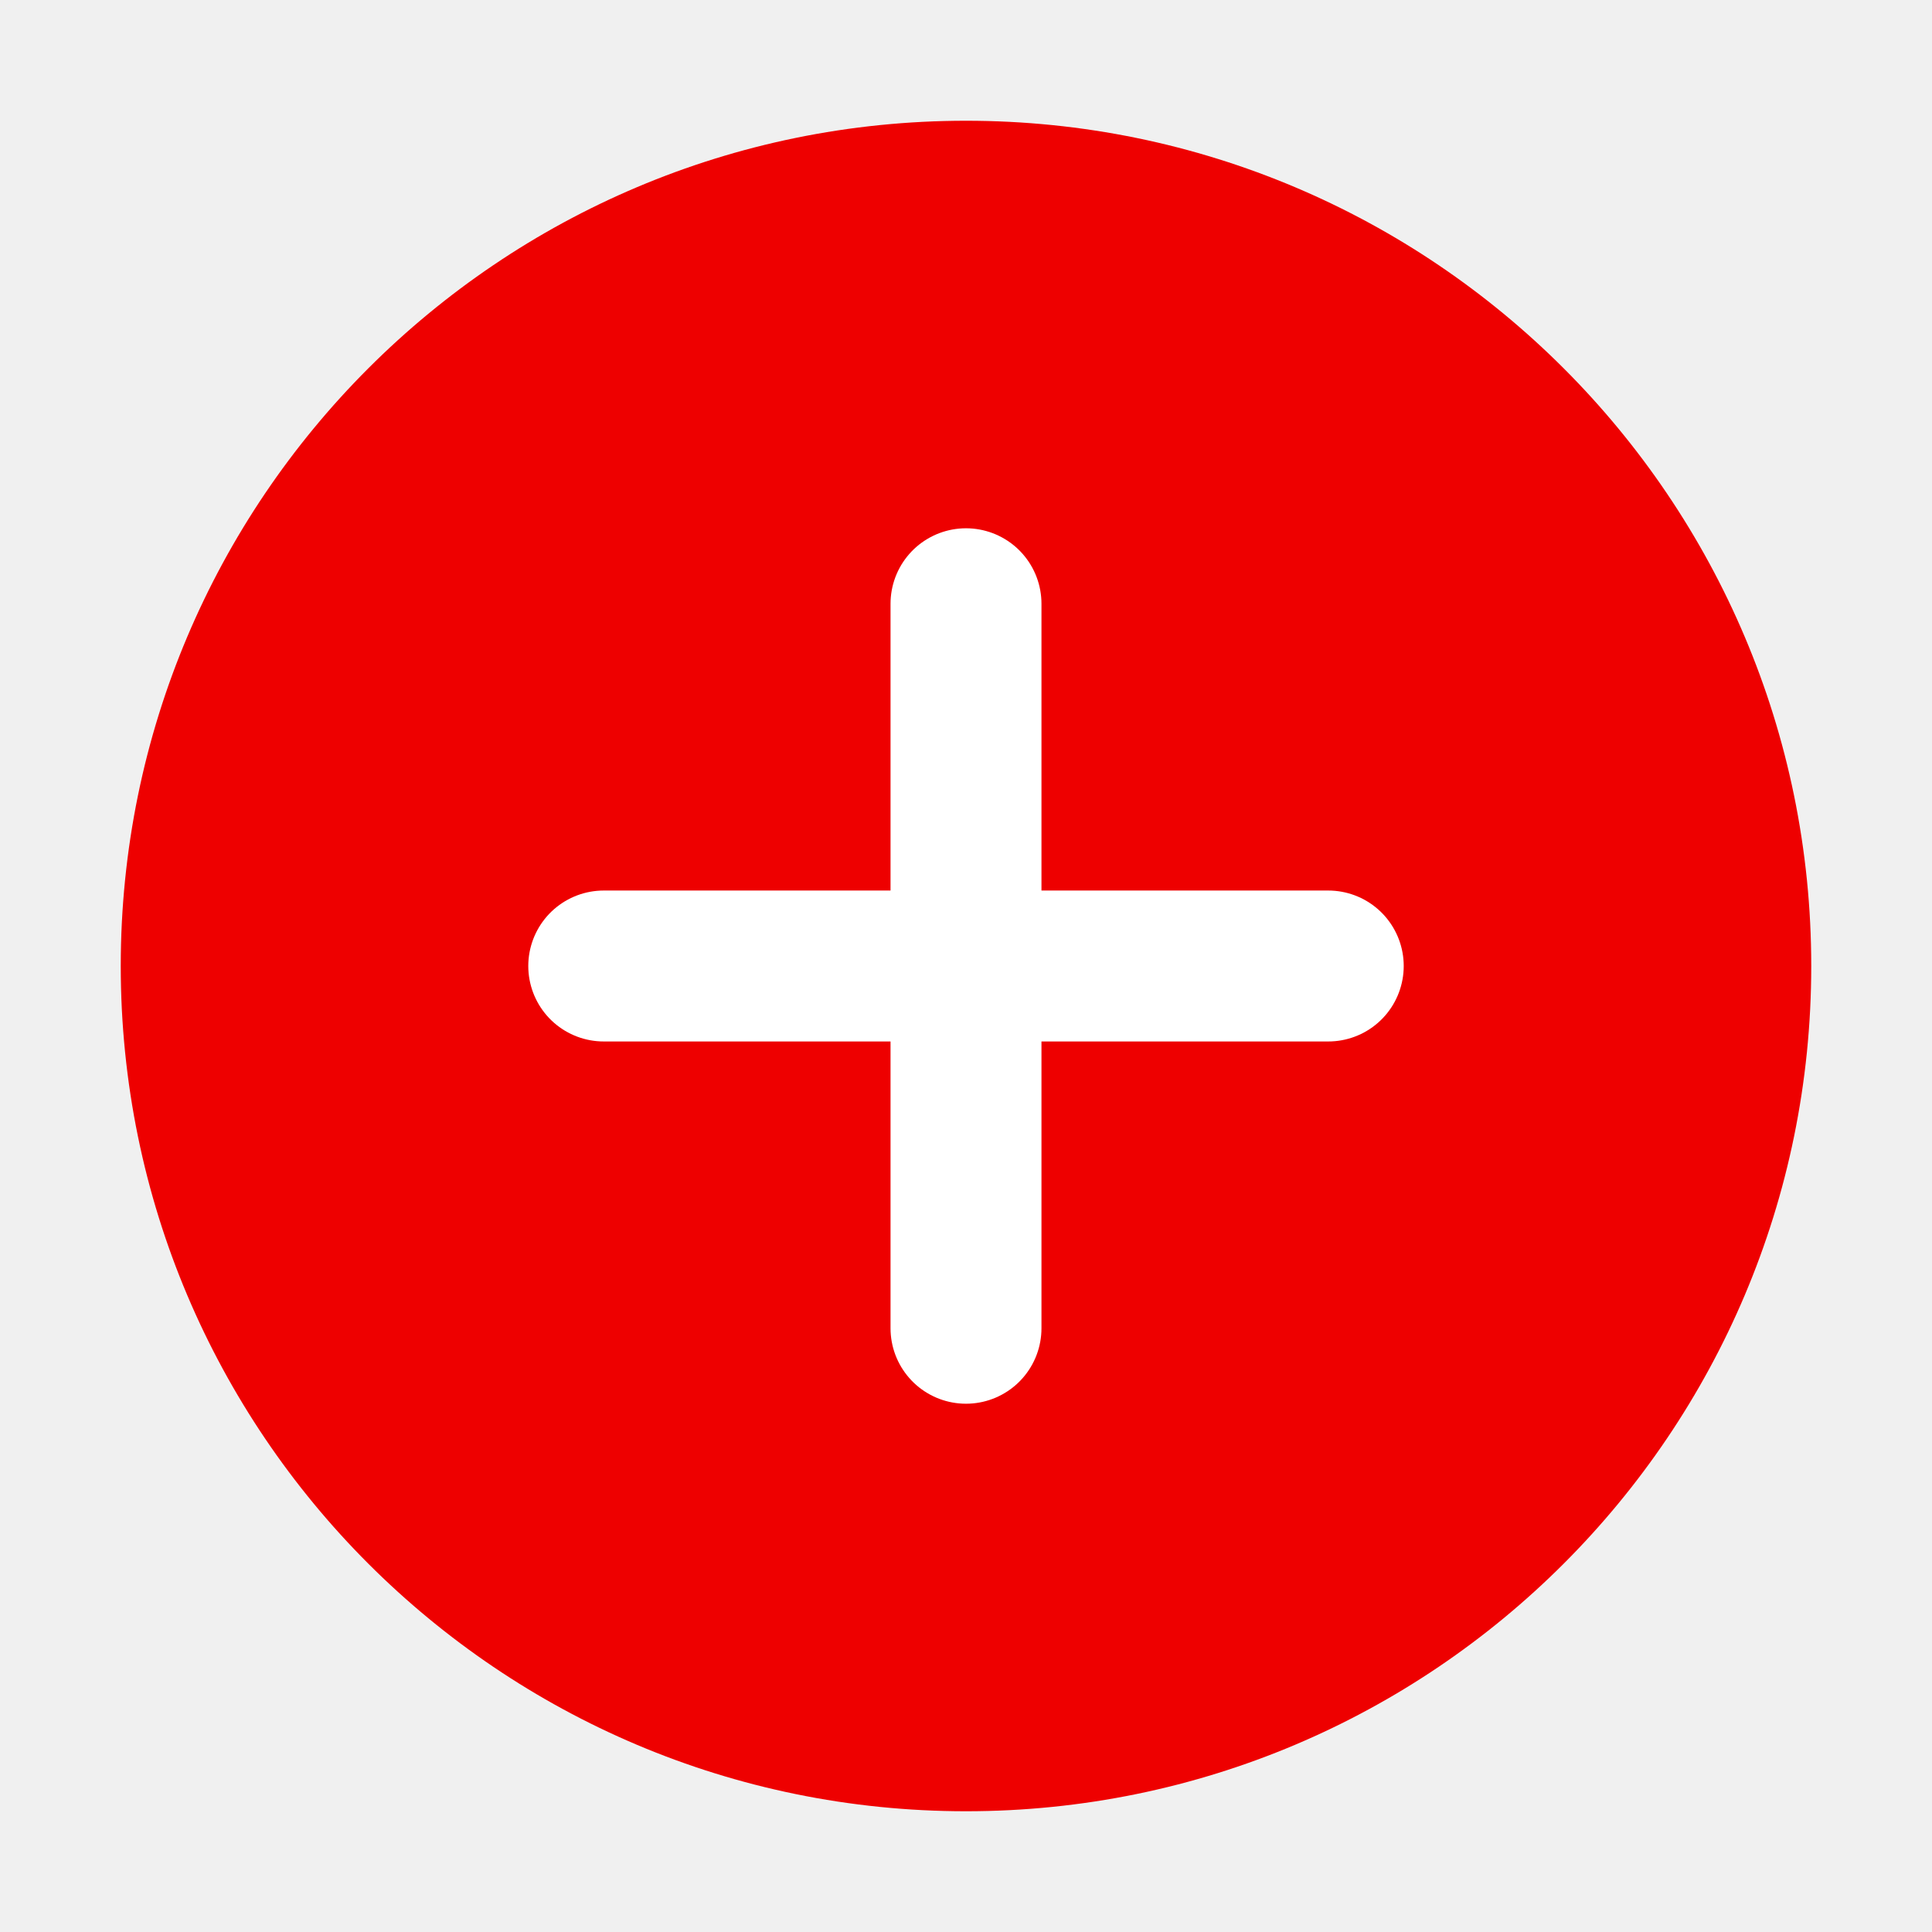
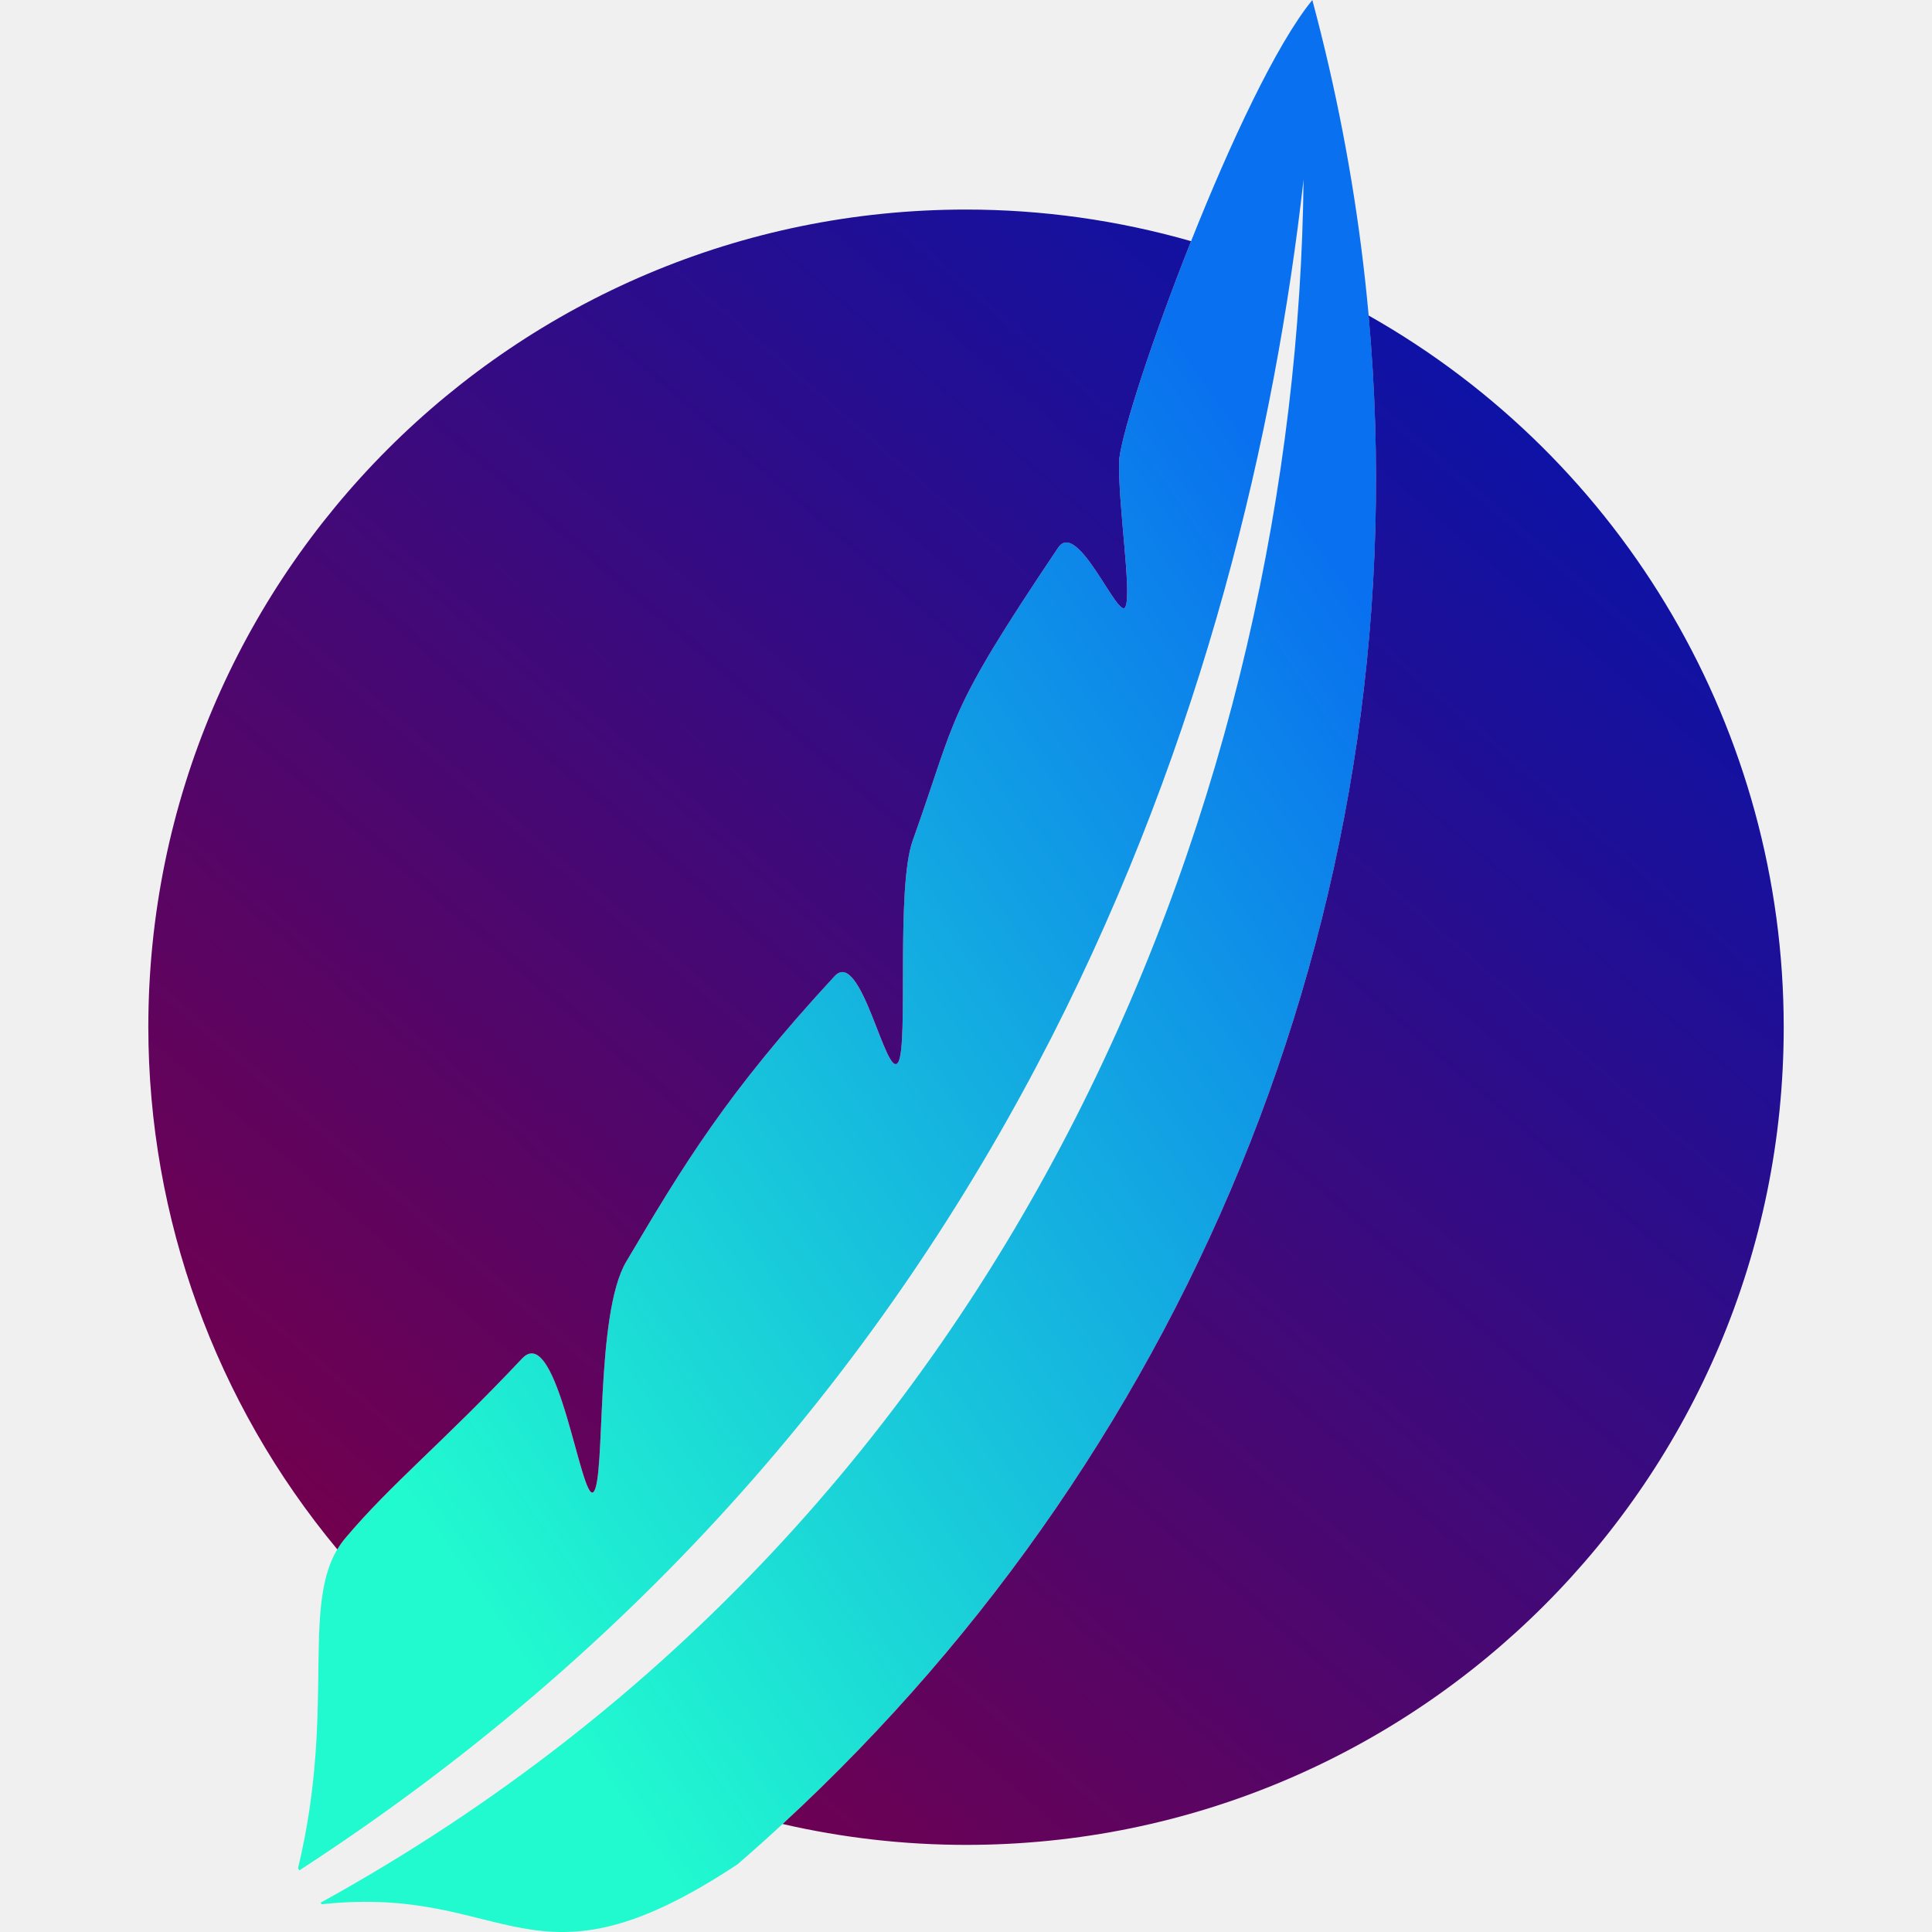
- <svg xmlns="http://www.w3.org/2000/svg" viewBox="0 0 32 32">
-   <circle cx="16" cy="16" r="14" fill="#ee0000" />
-   <path d="M10 16h12M16 10v12" stroke="#fff" stroke-width="2.5" stroke-linecap="round" />
+ <svg xmlns="http://www.w3.org/2000/svg" xmlns:xlink="http://www.w3.org/1999/xlink" width="32" height="32" viewBox="0 0 512 512">
+   <defs>
+     <linearGradient id="linearGradient22708">
+       <stop stop-color="#21facf" offset="0" />
+       <stop stop-color="#0970ef" offset="1" />
+     </linearGradient>
+     <linearGradient id="linearGradient6949" x1="68.454" x2="198.59" y1="246.73" y2="96.35" gradientTransform="translate(-5.754,-56.594)" gradientUnits="userSpaceOnUse">
+       <stop stop-color="#72004e" offset="0" />
+       <stop stop-color="#0015b1" offset="1" />
+     </linearGradient>
+     <linearGradient id="linearGradient918" x1="39.468" x2="154.99" y1="204.22" y2="124.47" gradientUnits="userSpaceOnUse" xlink:href="#linearGradient22708" />
+   </defs>
+   <g transform="matrix(2.473 0 0 2.473 -4.8978 -4.8812)">
+     <path transform="translate(-5.5498,-57.412)" d="m148.16 59.393c-7.71 9.399-19.951 42.888-20.696 49.204-0.17 4.674 1.373 14.231 0.672 15.805-0.719 1.613-5.117-9.446-7.215-6.327-12.219 18.168-10.7 17.731-15.582 31.378-1.836 5.131-0.424 21.99-1.567 23.773-1.273 1.987-3.962-12.31-6.806-9.236-11.603 12.54-16.279 20.379-22.336 30.607-3.359 5.673-2.182 23.33-3.506 24.674-1.302 1.321-3.857-18.326-7.644-14.309-8.519 9.038-14.054 13.441-18.946 19.252-5.198 6.174-0.783 17.584-5.067 35.383l0.145 0.221c77.447-50.308 101.52-127.16 107.61-181.19-0.681 63.93-29.41 142.78-105.33 184.65l0.113 0.171c20.241-2.181 22.307 10.458 44.562-4.284 55.792-48.277 81.856-124.29 61.593-199.78z" fill="url(#linearGradient918)" />
+     <g transform="translate(0 2.0218e-5)">
+       <path d="m105.5 24.43c-48.394-1.5e-5 -87.625 39.231-87.625 87.625 0.017 20.443 7.182 40.236 20.253 55.954 0.252-0.422 0.536-0.824 0.858-1.206 4.892-5.81 10.427-10.214 18.946-19.252 3.787-4.018 6.341 15.63 7.644 14.309 1.324-1.344 0.147-19.001 3.506-24.674 6.056-10.228 10.733-18.067 22.336-30.607 2.844-3.074 5.533 11.223 6.806 9.236 1.142-1.782-0.269-18.641 1.566-23.773 4.882-13.647 3.363-13.21 15.582-31.378 2.098-3.119 6.496 7.94 7.215 6.327 0.701-1.573-0.842-11.131-0.672-15.805 0.372-3.15 3.604-13.059 7.705-23.367-7.843-2.247-15.962-3.388-24.12-3.389zm43.142 11.356c5.566 61.595-18.426 120.7-62.796 161.65 6.446 1.486 13.04 2.237 19.655 2.239 48.394 1e-5 87.625-39.231 87.625-87.625-3.1e-4 -31.581-16.995-60.719-44.484-76.268z" fill="url(#linearGradient6949)" />
+     </g>
+   </g>
</svg>
